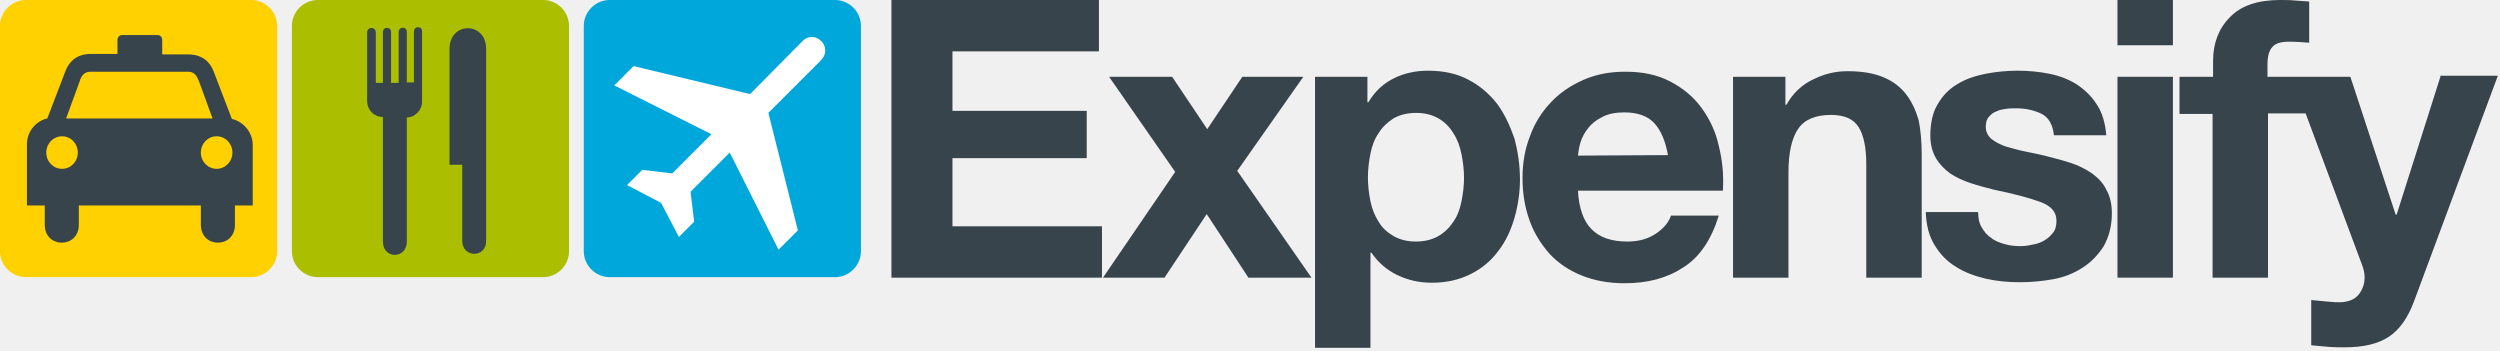
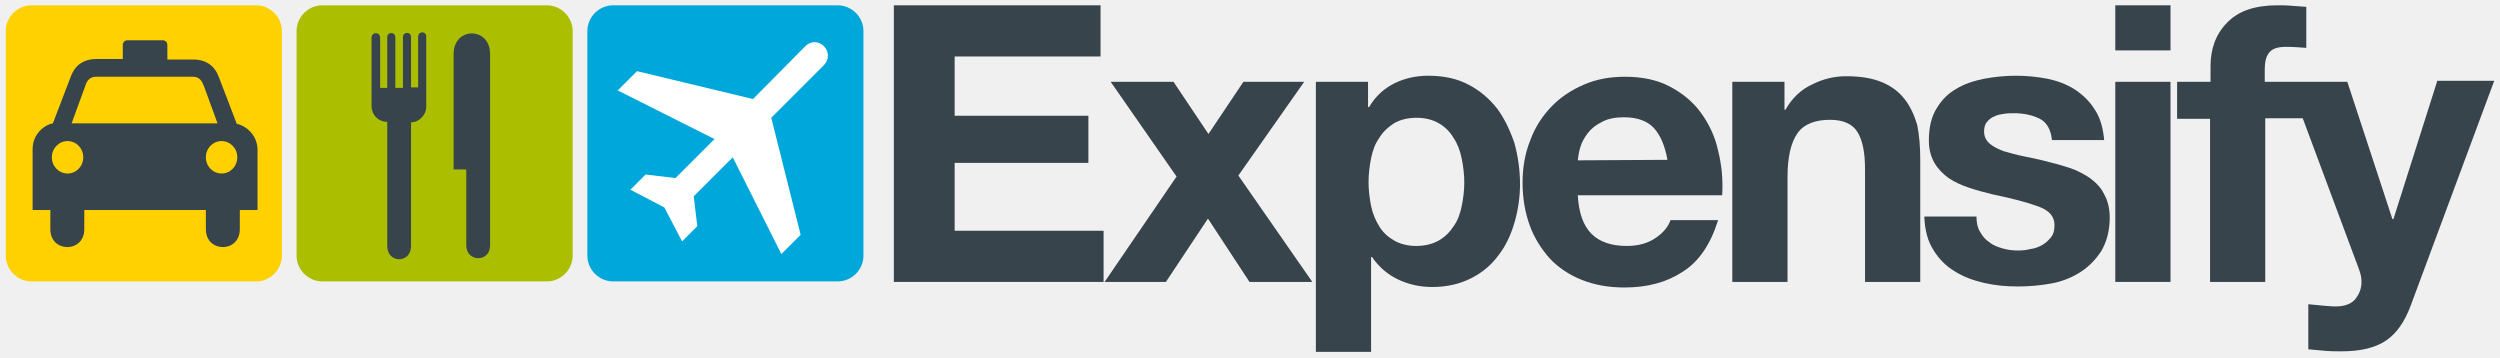
- <svg xmlns="http://www.w3.org/2000/svg" width="342" height="48" viewBox="0 0 342 48">
-   <g fill="none">
-     <g fill="#37444C" transform="translate(121.74)">
-       <polygon points="8.557 21.635 26.922 21.635 26.922 15.165 8.557 15.165 8.557 7.026 28.591 7.026 28.591 0 .209 0 .209 37.983 29.009 37.983 29.009 30.957 8.557 30.957" />
-       <polygon points="56.557 10.504 48.209 10.504 43.409 17.67 38.609 10.504 29.983 10.504 39.026 23.513 29.148 37.983 37.565 37.983 43.339 29.287 49.043 37.983 57.67 37.983 47.513 23.374" />
-       <path d="M78.191 27.548C77.983 28.591 77.635 29.565 77.078 30.33 76.591 31.096 75.896 31.791 75.061 32.278 74.226 32.765 73.183 33.043 71.93 33.043 70.748 33.043 69.704 32.765 68.87 32.278 68.035 31.791 67.339 31.165 66.852 30.33 66.365 29.565 65.948 28.591 65.739 27.548 65.53 26.504 65.391 25.391 65.391 24.278 65.391 23.165 65.53 22.052 65.739 21.009 65.948 19.965 66.296 18.991 66.852 18.226 67.339 17.391 68.035 16.765 68.87 16.209 69.704 15.722 70.748 15.443 72 15.443 73.183 15.443 74.226 15.722 75.061 16.209 75.896 16.696 76.591 17.391 77.078 18.226 77.635 19.061 77.983 20.035 78.191 21.078 78.4 22.122 78.539 23.235 78.539 24.348 78.539 25.391 78.4 26.504 78.191 27.548M83.061 14.191C82.017 12.87 80.765 11.757 79.165 10.922 77.635 10.087 75.757 9.67 73.6 9.67 71.93 9.67 70.33 10.017 68.939 10.713 67.548 11.409 66.365 12.452 65.461 13.983L65.322 13.983 65.322 10.504 58.157 10.504 58.157 47.583 65.739 47.583 65.739 34.574 65.878 34.574C66.783 35.896 67.965 36.939 69.426 37.635 70.887 38.33 72.417 38.678 74.157 38.678 76.174 38.678 77.913 38.261 79.443 37.496 80.974 36.73 82.226 35.687 83.2 34.365 84.243 33.043 84.939 31.513 85.426 29.843 85.913 28.174 86.191 26.365 86.191 24.557 86.191 22.609 85.913 20.73 85.426 18.922 84.8 17.113 84.035 15.513 83.061 14.191M94.122 21.287C94.191 20.73 94.261 20.174 94.47 19.478 94.678 18.783 95.026 18.157 95.513 17.53 96 16.904 96.626 16.417 97.461 16 98.226 15.583 99.27 15.374 100.452 15.374 102.261 15.374 103.652 15.861 104.557 16.835 105.461 17.809 106.087 19.27 106.435 21.217L94.122 21.287 94.122 21.287zM111.026 14.748C109.913 13.217 108.452 12.035 106.713 11.13 104.974 10.226 102.957 9.809 100.591 9.809 98.504 9.809 96.626 10.157 94.887 10.922 93.148 11.687 91.687 12.661 90.435 13.983 89.183 15.304 88.209 16.835 87.583 18.574 86.887 20.313 86.539 22.261 86.539 24.348 86.539 26.504 86.887 28.452 87.513 30.191 88.139 31.93 89.113 33.461 90.296 34.783 91.478 36.035 92.939 37.009 94.678 37.704 96.417 38.4 98.365 38.748 100.522 38.748 103.652 38.748 106.296 38.052 108.522 36.591 110.748 35.2 112.348 32.835 113.391 29.496L106.852 29.496C106.574 30.33 105.948 31.165 104.835 31.93 103.722 32.696 102.4 33.043 100.87 33.043 98.713 33.043 97.113 32.487 96 31.374 94.887 30.261 94.261 28.522 94.122 26.087L113.948 26.087C114.087 23.93 113.878 21.913 113.391 19.965 112.974 18.017 112.139 16.278 111.026 14.748L111.026 14.748zM138.991 12.87C138.226 11.896 137.252 11.13 135.93 10.574 134.609 10.017 133.009 9.739 130.991 9.739 129.391 9.739 127.861 10.087 126.33 10.852 124.8 11.548 123.548 12.73 122.643 14.33L122.504 14.33 122.504 10.504 115.339 10.504 115.339 37.983 122.922 37.983 122.922 23.583C122.922 20.8 123.409 18.783 124.313 17.53 125.217 16.278 126.748 15.722 128.765 15.722 130.574 15.722 131.826 16.278 132.522 17.391 133.217 18.504 133.565 20.174 133.565 22.47L133.565 37.983 141.148 37.983 141.148 21.078C141.148 19.409 141.009 17.809 140.73 16.417 140.313 15.026 139.757 13.843 138.991 12.87M164.452 23.722C163.617 23.165 162.713 22.678 161.67 22.33 160.626 21.983 159.583 21.704 158.47 21.426 157.426 21.148 156.383 20.939 155.339 20.73 154.296 20.522 153.391 20.243 152.626 20.035 151.861 19.757 151.165 19.409 150.678 18.991 150.191 18.574 149.913 18.017 149.913 17.322 149.913 16.765 150.052 16.278 150.33 16 150.609 15.652 150.957 15.374 151.374 15.235 151.791 15.026 152.209 14.957 152.696 14.887 153.183 14.817 153.67 14.817 154.087 14.817 155.409 14.817 156.591 15.096 157.565 15.583 158.539 16.07 159.096 17.113 159.235 18.504L166.4 18.504C166.261 16.835 165.843 15.374 165.078 14.261 164.383 13.148 163.409 12.243 162.365 11.548 161.252 10.852 160 10.365 158.609 10.087 157.217 9.809 155.757 9.67 154.296 9.67 152.835 9.67 151.374 9.809 149.913 10.087 148.522 10.365 147.2 10.783 146.087 11.478 144.974 12.104 144.07 13.009 143.374 14.191 142.678 15.304 142.33 16.765 142.33 18.574 142.33 19.757 142.609 20.8 143.096 21.635 143.583 22.47 144.278 23.165 145.043 23.722 145.878 24.278 146.783 24.696 147.826 25.043 148.87 25.391 149.913 25.67 151.026 25.948 153.739 26.504 155.826 27.061 157.357 27.617 158.887 28.174 159.583 29.009 159.583 30.191 159.583 30.887 159.443 31.443 159.096 31.861 158.748 32.278 158.4 32.626 157.913 32.904 157.426 33.183 156.87 33.391 156.313 33.461 155.757 33.6 155.2 33.67 154.643 33.67 153.878 33.67 153.183 33.6 152.487 33.391 151.791 33.183 151.165 32.974 150.678 32.557 150.122 32.209 149.704 31.722 149.357 31.096 149.009 30.539 148.87 29.843 148.87 29.009L141.704 29.009C141.774 30.887 142.191 32.417 142.957 33.6 143.722 34.852 144.696 35.826 145.878 36.522 147.061 37.287 148.452 37.774 149.913 38.122 151.443 38.47 152.974 38.609 154.574 38.609 156.104 38.609 157.635 38.47 159.165 38.191 160.696 37.913 162.017 37.357 163.2 36.591 164.383 35.826 165.287 34.852 166.052 33.67 166.748 32.417 167.165 30.957 167.165 29.148 167.165 27.896 166.887 26.783 166.4 25.948 165.983 25.043 165.287 24.348 164.452 23.722" />
-       <rect width="7.583" height="6.191" x="167.93" />
-       <rect width="7.583" height="27.478" x="167.93" y="10.504" />
-       <path d="M212.104,10.504 L206.122,29.357 L205.983,29.357 L199.791,10.504 L193.739,10.504 L191.722,10.504 L188.452,10.504 L188.452,8.835 C188.452,7.722 188.661,6.887 189.148,6.4 C189.565,5.913 190.33,5.704 191.374,5.704 C192.348,5.704 193.252,5.774 194.157,5.843 L194.157,0.209 C193.53,0.139 192.835,0.139 192.209,0.07 C191.513,-2.77555756e-17 190.887,-2.77555756e-17 190.191,-2.77555756e-17 C187.13,-2.77555756e-17 184.835,0.765 183.304,2.365 C181.774,3.896 181.009,5.913 181.009,8.348 L181.009,10.504 L176.417,10.504 L176.417,15.583 L180.939,15.583 L180.939,37.983 L188.522,37.983 L188.522,15.513 L193.67,15.513 L201.391,36.243 C201.6,36.8 201.739,37.357 201.739,37.913 C201.739,38.748 201.53,39.443 201.043,40.139 C200.557,40.835 199.861,41.183 198.817,41.322 C198.052,41.391 197.357,41.322 196.591,41.252 C195.826,41.183 195.13,41.113 194.435,41.043 L194.435,47.235 C195.2,47.304 195.965,47.374 196.73,47.443 C197.496,47.513 198.261,47.513 199.026,47.513 C201.6,47.513 203.617,47.026 205.078,46.052 C206.539,45.078 207.652,43.478 208.487,41.252 L219.965,10.365 L212.104,10.365 L212.104,10.504 Z" />
+ <svg xmlns="http://www.w3.org/2000/svg" width="100%" height="100%" viewBox="0 0 308 44" version="1.1" xml:space="preserve" style="fill-rule:evenodd;clip-rule:evenodd;stroke-linejoin:round;stroke-miterlimit:1.414;">
+   <g id="brand_expensify_logo">
+     <g>
+       <path d="M117.612,20.065l16.478,0l0,-5.804l-16.478,0l0,-7.303l17.976,0l0,-6.304l-25.466,0l0,34.079l25.84,0l0,-6.304l-18.35,0l0,-8.364Z" style="fill:#37444c;fill-rule:nonzero;" />
+       <path d="M160.678,10.079l-7.489,0l-4.307,6.429l-4.307,-6.429l-7.739,0l8.114,11.671l-8.863,12.983l7.552,0l5.181,-7.802l5.118,7.802l7.739,0l-9.113,-13.107l8.114,-11.547Z" style="fill:#37444c;fill-rule:nonzero;" />
+       <path d="M180.089,25.37c-0.187,0.937 -0.499,1.81 -0.998,2.497c-0.437,0.687 -1.061,1.311 -1.81,1.748c-0.749,0.436 -1.686,0.686 -2.809,0.686c-1.061,0 -1.997,-0.25 -2.746,-0.686c-0.749,-0.437 -1.373,-0.999 -1.81,-1.748c-0.437,-0.687 -0.812,-1.56 -0.999,-2.497c-0.187,-0.936 -0.312,-1.934 -0.312,-2.933c0,-0.999 0.125,-1.997 0.312,-2.934c0.187,-0.936 0.499,-1.81 0.999,-2.496c0.437,-0.749 1.061,-1.311 1.81,-1.81c0.749,-0.437 1.685,-0.687 2.808,-0.687c1.061,0 1.998,0.25 2.747,0.687c0.749,0.437 1.373,1.061 1.81,1.81c0.499,0.749 0.811,1.623 0.998,2.559c0.188,0.936 0.312,1.935 0.312,2.933c0,0.937 -0.124,1.935 -0.312,2.871m4.369,-11.983c-0.936,-1.186 -2.059,-2.185 -3.495,-2.934c-1.373,-0.749 -3.058,-1.123 -4.993,-1.123c-1.498,0 -2.934,0.312 -4.182,0.936c-1.248,0.624 -2.309,1.56 -3.121,2.934l-0.124,0l0,-3.121l-6.429,0l0,33.267l6.803,0l0,-11.672l0.125,0c0.811,1.186 1.872,2.122 3.183,2.747c1.311,0.624 2.684,0.936 4.244,0.936c1.81,0 3.371,-0.375 4.744,-1.061c1.373,-0.687 2.496,-1.623 3.37,-2.809c0.936,-1.186 1.561,-2.559 1.997,-4.057c0.437,-1.498 0.687,-3.121 0.687,-4.743c0,-1.748 -0.25,-3.433 -0.687,-5.056c-0.561,-1.623 -1.248,-3.058 -2.122,-4.244" style="fill:#37444c;fill-rule:nonzero;" />
+       <path d="M194.382,19.753c0.063,-0.499 0.125,-0.999 0.312,-1.623c0.188,-0.624 0.5,-1.186 0.937,-1.747c0.436,-0.562 0.998,-0.999 1.747,-1.373c0.687,-0.375 1.623,-0.562 2.684,-0.562c1.623,0 2.871,0.437 3.683,1.311c0.811,0.873 1.373,2.184 1.685,3.932l-11.048,0.062Zm15.167,-5.867c-0.999,-1.373 -2.309,-2.434 -3.87,-3.245c-1.56,-0.812 -3.37,-1.186 -5.492,-1.186c-1.873,0 -3.558,0.312 -5.118,0.998c-1.561,0.687 -2.871,1.561 -3.995,2.747c-1.123,1.185 -1.997,2.559 -2.559,4.119c-0.624,1.56 -0.936,3.308 -0.936,5.18c0,1.935 0.312,3.683 0.874,5.243c0.562,1.561 1.435,2.934 2.496,4.12c1.062,1.123 2.372,1.997 3.933,2.621c1.56,0.624 3.308,0.936 5.242,0.936c2.809,0 5.181,-0.624 7.178,-1.935c1.997,-1.248 3.433,-3.37 4.369,-6.366l-5.867,0c-0.249,0.749 -0.811,1.498 -1.81,2.185c-0.998,0.686 -2.184,0.998 -3.557,0.998c-1.935,0 -3.371,-0.499 -4.37,-1.498c-0.998,-0.998 -1.56,-2.559 -1.685,-4.743l17.788,0c0.125,-1.935 -0.062,-3.745 -0.499,-5.493c-0.374,-1.747 -1.123,-3.308 -2.122,-4.681" style="fill:#37444c;fill-rule:nonzero;" />
+       <path d="M234.64,12.201c-0.687,-0.874 -1.561,-1.56 -2.746,-2.06c-1.186,-0.499 -2.622,-0.749 -4.432,-0.749c-1.435,0 -2.809,0.312 -4.182,0.999c-1.373,0.624 -2.496,1.685 -3.308,3.121l-0.125,0l0,-3.433l-6.428,0l0,24.654l6.803,0l0,-12.92c0,-2.497 0.437,-4.307 1.248,-5.43c0.812,-1.124 2.185,-1.623 3.995,-1.623c1.623,0 2.746,0.499 3.37,1.498c0.624,0.998 0.936,2.496 0.936,4.556l0,13.919l6.804,0l0,-15.167c0,-1.498 -0.125,-2.934 -0.375,-4.182c-0.374,-1.248 -0.874,-2.309 -1.56,-3.183" style="fill:#37444c;fill-rule:nonzero;" />
+       <path d="M257.484,21.938c-0.749,-0.5 -1.561,-0.937 -2.497,-1.249c-0.936,-0.312 -1.872,-0.561 -2.871,-0.811c-0.936,-0.25 -1.873,-0.437 -2.809,-0.624c-0.936,-0.187 -1.747,-0.437 -2.434,-0.624c-0.687,-0.25 -1.311,-0.562 -1.748,-0.937c-0.436,-0.374 -0.686,-0.873 -0.686,-1.498c0,-0.499 0.125,-0.936 0.374,-1.185c0.25,-0.313 0.562,-0.562 0.937,-0.687c0.374,-0.187 0.749,-0.25 1.185,-0.312c0.437,-0.062 0.874,-0.062 1.249,-0.062c1.186,0 2.247,0.249 3.12,0.686c0.874,0.437 1.374,1.373 1.498,2.621l6.429,0c-0.125,-1.497 -0.499,-2.808 -1.186,-3.807c-0.624,-0.998 -1.498,-1.81 -2.434,-2.434c-0.999,-0.624 -2.122,-1.061 -3.37,-1.311c-1.249,-0.249 -2.559,-0.374 -3.87,-0.374c-1.311,0 -2.621,0.125 -3.932,0.374c-1.248,0.25 -2.434,0.624 -3.433,1.249c-0.999,0.561 -1.81,1.373 -2.434,2.434c-0.624,0.998 -0.936,2.309 -0.936,3.932c0,1.061 0.249,1.997 0.686,2.746c0.437,0.749 1.061,1.373 1.748,1.873c0.749,0.499 1.56,0.873 2.496,1.185c0.937,0.313 1.873,0.562 2.872,0.812c2.434,0.499 4.306,0.998 5.679,1.498c1.373,0.499 1.998,1.248 1.998,2.309c0,0.624 -0.125,1.124 -0.437,1.498c-0.312,0.375 -0.625,0.687 -1.061,0.936c-0.437,0.25 -0.937,0.437 -1.436,0.5c-0.499,0.124 -0.999,0.187 -1.498,0.187c-0.686,0 -1.311,-0.063 -1.935,-0.25c-0.624,-0.187 -1.186,-0.374 -1.623,-0.749c-0.499,-0.312 -0.873,-0.749 -1.185,-1.31c-0.313,-0.5 -0.437,-1.124 -0.437,-1.873l-6.429,0c0.062,1.685 0.437,3.058 1.123,4.119c0.687,1.124 1.561,1.998 2.622,2.622c1.061,0.686 2.309,1.123 3.62,1.435c1.373,0.312 2.746,0.437 4.182,0.437c1.373,0 2.746,-0.125 4.119,-0.374c1.373,-0.25 2.559,-0.749 3.62,-1.436c1.061,-0.686 1.873,-1.56 2.559,-2.621c0.624,-1.124 0.999,-2.434 0.999,-4.057c0,-1.124 -0.25,-2.122 -0.687,-2.871c-0.374,-0.812 -0.998,-1.436 -1.747,-1.997" style="fill:#37444c;fill-rule:nonzero;" />
+       <rect x="260.604" y="0.654" width="6.803" height="5.555" style="fill:#37444c;" />
+       <rect x="260.604" y="10.079" width="6.803" height="24.654" style="fill:#37444c;" />
+       <path d="M300.238,10.079l-5.368,16.914l-0.125,0l-5.555,-16.914l-5.43,0l-1.81,0l-2.933,0l0,-1.498c0,-0.999 0.187,-1.748 0.624,-2.185c0.374,-0.437 1.061,-0.624 1.997,-0.624c0.874,0 1.685,0.063 2.497,0.125l0,-5.056c-0.562,-0.062 -1.186,-0.062 -1.748,-0.124c-0.624,-0.063 -1.186,-0.063 -1.81,-0.063c-2.746,0 -4.806,0.687 -6.179,2.122c-1.373,1.373 -2.06,3.183 -2.06,5.368l0,1.935l-4.119,0l0,4.556l4.057,0l0,20.098l6.803,0l0,-20.16l4.619,0l6.928,18.599c0.187,0.5 0.312,0.999 0.312,1.498c0,0.749 -0.187,1.373 -0.624,1.997c-0.437,0.625 -1.061,0.937 -1.998,1.061c-0.686,0.063 -1.31,0 -1.997,-0.062c-0.686,-0.062 -1.311,-0.125 -1.935,-0.187l0,5.555c0.687,0.062 1.373,0.125 2.06,0.187c0.687,0.062 1.373,0.062 2.06,0.062c2.309,0 4.119,-0.436 5.43,-1.31c1.31,-0.874 2.309,-2.31 3.058,-4.307l10.298,-27.712l-7.052,0l0,0.125Z" style="fill:#37444c;fill-rule:nonzero;" />
    </g>
-     <path fill="#00A7DA" d="M117.774,34.365 C117.774,36.313 116.174,37.913 114.226,37.913 L83.409,37.913 C81.461,37.913 79.861,36.313 79.861,34.365 L79.861,3.548 C79.861,1.6 81.461,0 83.409,0 L114.226,0 C116.174,0 117.774,1.6 117.774,3.548 L117.774,34.365 Z" />
-     <path fill="#ABBF00" d="M77.843,34.365 C77.843,36.313 76.243,37.913 74.296,37.913 L43.478,37.913 C41.53,37.913 39.93,36.313 39.93,34.365 L39.93,3.548 C39.93,1.6 41.53,0 43.478,0 L74.296,0 C76.243,0 77.843,1.6 77.843,3.548 L77.843,34.365 L77.843,34.365 Z" />
-     <path fill="#FFD100" d="M37.913,34.365 C37.913,36.313 36.313,37.913 34.365,37.913 L3.548,37.913 C1.6,37.913 0,36.313 0,34.365 L0,3.548 C0,1.6 1.6,0 3.548,0 L34.365,0 C36.313,0 37.913,1.6 37.913,3.548 L37.913,34.365 Z" />
-     <path fill="#FFF" d="M109.774,5.635 C111.513,3.896 114.087,6.47 112.278,8.278 L105.113,15.443 L109.148,31.513 L106.504,34.157 L99.826,20.87 L94.47,26.226 L94.957,30.33 L92.87,32.417 L90.435,27.757 L85.774,25.322 L87.861,23.235 L91.965,23.722 L97.322,18.365 L84.035,11.687 L86.678,9.043 L102.609,12.87 L109.774,5.635 Z" />
-     <path fill="#37444C" d="M61.496 6.678L61.496 22.539 63.235 22.539 63.235 32.974C63.235 35.27 66.504 35.339 66.504 32.974L66.504 6.678C66.504 2.922 61.496 2.922 61.496 6.678L61.496 6.678zM57.739 13.983C57.739 14.957 56.835 16.07 55.652 16.07L55.652 33.043C55.652 35.478 52.383 35.478 52.383 33.043L52.383 16C51.2 16 50.226 15.096 50.226 13.774L50.226 4.452C50.226 3.617 51.409 3.617 51.409 4.452L51.409 11.339 52.383 11.339 52.383 4.383C52.383 3.617 53.496 3.617 53.496 4.383L53.496 11.339 54.539 11.339 54.539 4.383C54.539 3.617 55.652 3.548 55.652 4.383L55.652 11.27 56.626 11.27 56.626 4.313C56.626 3.548 57.739 3.478 57.739 4.313L57.739 13.983zM29.635 23.096C28.452 23.096 27.478 22.122 27.478 20.87 27.478 19.617 28.452 18.643 29.635 18.643 30.817 18.643 31.791 19.617 31.791 20.87 31.791 22.122 30.817 23.096 29.635 23.096L29.635 23.096zM19.061 16.209L19.061 16.209 19.061 16.209 9.043 16.209 10.922 11.061C11.13 10.365 11.548 9.809 12.383 9.809L19.061 9.809 19.061 9.809 19.061 9.809 25.739 9.809C26.574 9.809 26.922 10.365 27.2 11.061L29.078 16.209 19.061 16.209zM8.487 23.096C7.304 23.096 6.33 22.122 6.33 20.87 6.33 19.617 7.304 18.643 8.487 18.643 9.67 18.643 10.643 19.617 10.643 20.87 10.643 22.122 9.67 23.096 8.487 23.096L8.487 23.096zM31.722 16.278L29.217 9.739C28.73 8.487 27.687 7.443 25.739 7.443L22.191 7.443 22.191 7.443 22.191 5.426C22.191 5.078 21.913 4.8 21.565 4.8L16.696 4.8C16.348 4.8 16.07 5.078 16.07 5.426L16.07 7.374 12.452 7.374C10.504 7.374 9.461 8.417 8.974 9.67L6.47 16.209C5.496 16.348 3.687 17.53 3.687 19.757L3.687 28.104 6.122 28.104 6.122 30.748C6.122 34.017 10.783 34.017 10.783 30.748L10.783 28.104 19.13 28.104 19.13 28.104 19.13 28.104 27.478 28.104 27.478 30.748C27.478 34.017 32.139 34.017 32.139 30.748L32.139 28.104 34.574 28.104 34.574 19.757C34.504 17.6 32.696 16.417 31.722 16.278L31.722 16.278z" />
+     <path d="M106.378,31.487c0,1.748 -1.436,3.183 -3.184,3.183l-27.649,0c-1.748,0 -3.183,-1.435 -3.183,-3.183l0,-27.65c0,-1.747 1.435,-3.183 3.183,-3.183l27.649,0c1.748,0 3.184,1.436 3.184,3.183l0,27.65Z" style="fill:#00a7da;fill-rule:nonzero;" />
+     <path d="M70.552,31.487c0,1.748 -1.436,3.183 -3.184,3.183l-27.649,0c-1.748,0 -3.183,-1.435 -3.183,-3.183l0,-27.65c0,-1.747 1.435,-3.183 3.183,-3.183l27.649,0c1.748,0 3.184,1.436 3.184,3.183l0,27.65Z" style="fill:#abbf00;fill-rule:nonzero;" />
+     <path d="M34.726,31.487c0,1.748 -1.436,3.183 -3.184,3.183l-27.649,0c-1.748,0 -3.183,-1.435 -3.183,-3.183l0,-27.65c0,-1.747 1.435,-3.183 3.183,-3.183l27.649,0c1.748,0 3.184,1.436 3.184,3.183l0,27.65Z" style="fill:#ffd100;fill-rule:nonzero;" />
+     <path d="M99.2,5.71c1.56,-1.561 3.87,0.749 2.247,2.372l-6.429,6.428l3.62,14.418l-2.372,2.372l-5.991,-11.921l-4.806,4.806l0.437,3.682l-1.873,1.872l-2.184,-4.181l-4.182,-2.185l1.872,-1.872l3.683,0.437l4.806,-4.806l-11.922,-5.992l2.372,-2.372l14.293,3.433l6.429,-6.491Z" style="fill:#fff;fill-rule:nonzero;" />
+     <path d="M55.884,6.646l0,14.231l1.56,0l0,9.362c0,2.059 2.934,2.122 2.934,0l0,-23.593c0,-3.37 -4.494,-3.37 -4.494,0m-3.37,6.554c0,0.873 -0.812,1.872 -1.873,1.872l0,15.229c0,2.185 -2.933,2.185 -2.933,0l0,-15.291c-1.061,0 -1.935,-0.812 -1.935,-1.998l0,-8.363c0,-0.749 1.061,-0.749 1.061,0l0,6.179l0.874,0l0,-6.242c0,-0.686 0.998,-0.686 0.998,0l0,6.242l0.937,0l0,-6.242c0,-0.686 0.998,-0.749 0.998,0l0,6.179l0.874,0l0,-6.241c0,-0.687 0.999,-0.749 0.999,0l0,8.676Z" style="fill:#37444c;fill-rule:nonzero;" />
+     <path d="M27.298,21.376c-1.061,0 -1.935,-0.874 -1.935,-1.997c0,-1.124 0.874,-1.998 1.935,-1.998c1.061,0 1.935,0.874 1.935,1.998c0,1.123 -0.874,1.997 -1.935,1.997m-9.487,-6.179l-8.988,0l1.686,-4.619c0.187,-0.624 0.561,-1.123 1.31,-1.123l11.984,0c0.749,0 1.061,0.499 1.311,1.123l1.685,4.619l-8.988,0Zm-9.487,6.179c-1.061,0 -1.935,-0.874 -1.935,-1.997c0,-1.124 0.874,-1.998 1.935,-1.998c1.061,0 1.935,0.874 1.935,1.998c0,1.123 -0.874,1.997 -1.935,1.997m20.847,-6.117l-2.247,-5.867c-0.437,-1.123 -1.373,-2.059 -3.121,-2.059l-3.183,0l0,-1.81c0,-0.313 -0.25,-0.562 -0.562,-0.562l-4.369,0c-0.312,0 -0.562,0.249 -0.562,0.562l0,1.747l-3.245,0c-1.748,0 -2.684,0.936 -3.121,2.06l-2.247,5.867c-0.874,0.125 -2.496,1.186 -2.496,3.183l0,7.49l2.184,0l0,2.371c0,2.934 4.182,2.934 4.182,0l0,-2.371l14.979,0l0,2.371c0,2.934 4.182,2.934 4.182,0l0,-2.371l2.185,0l0,-7.49c-0.063,-1.935 -1.686,-2.996 -2.559,-3.121" style="fill:#37444c;fill-rule:nonzero;" />
  </g>
</svg>
